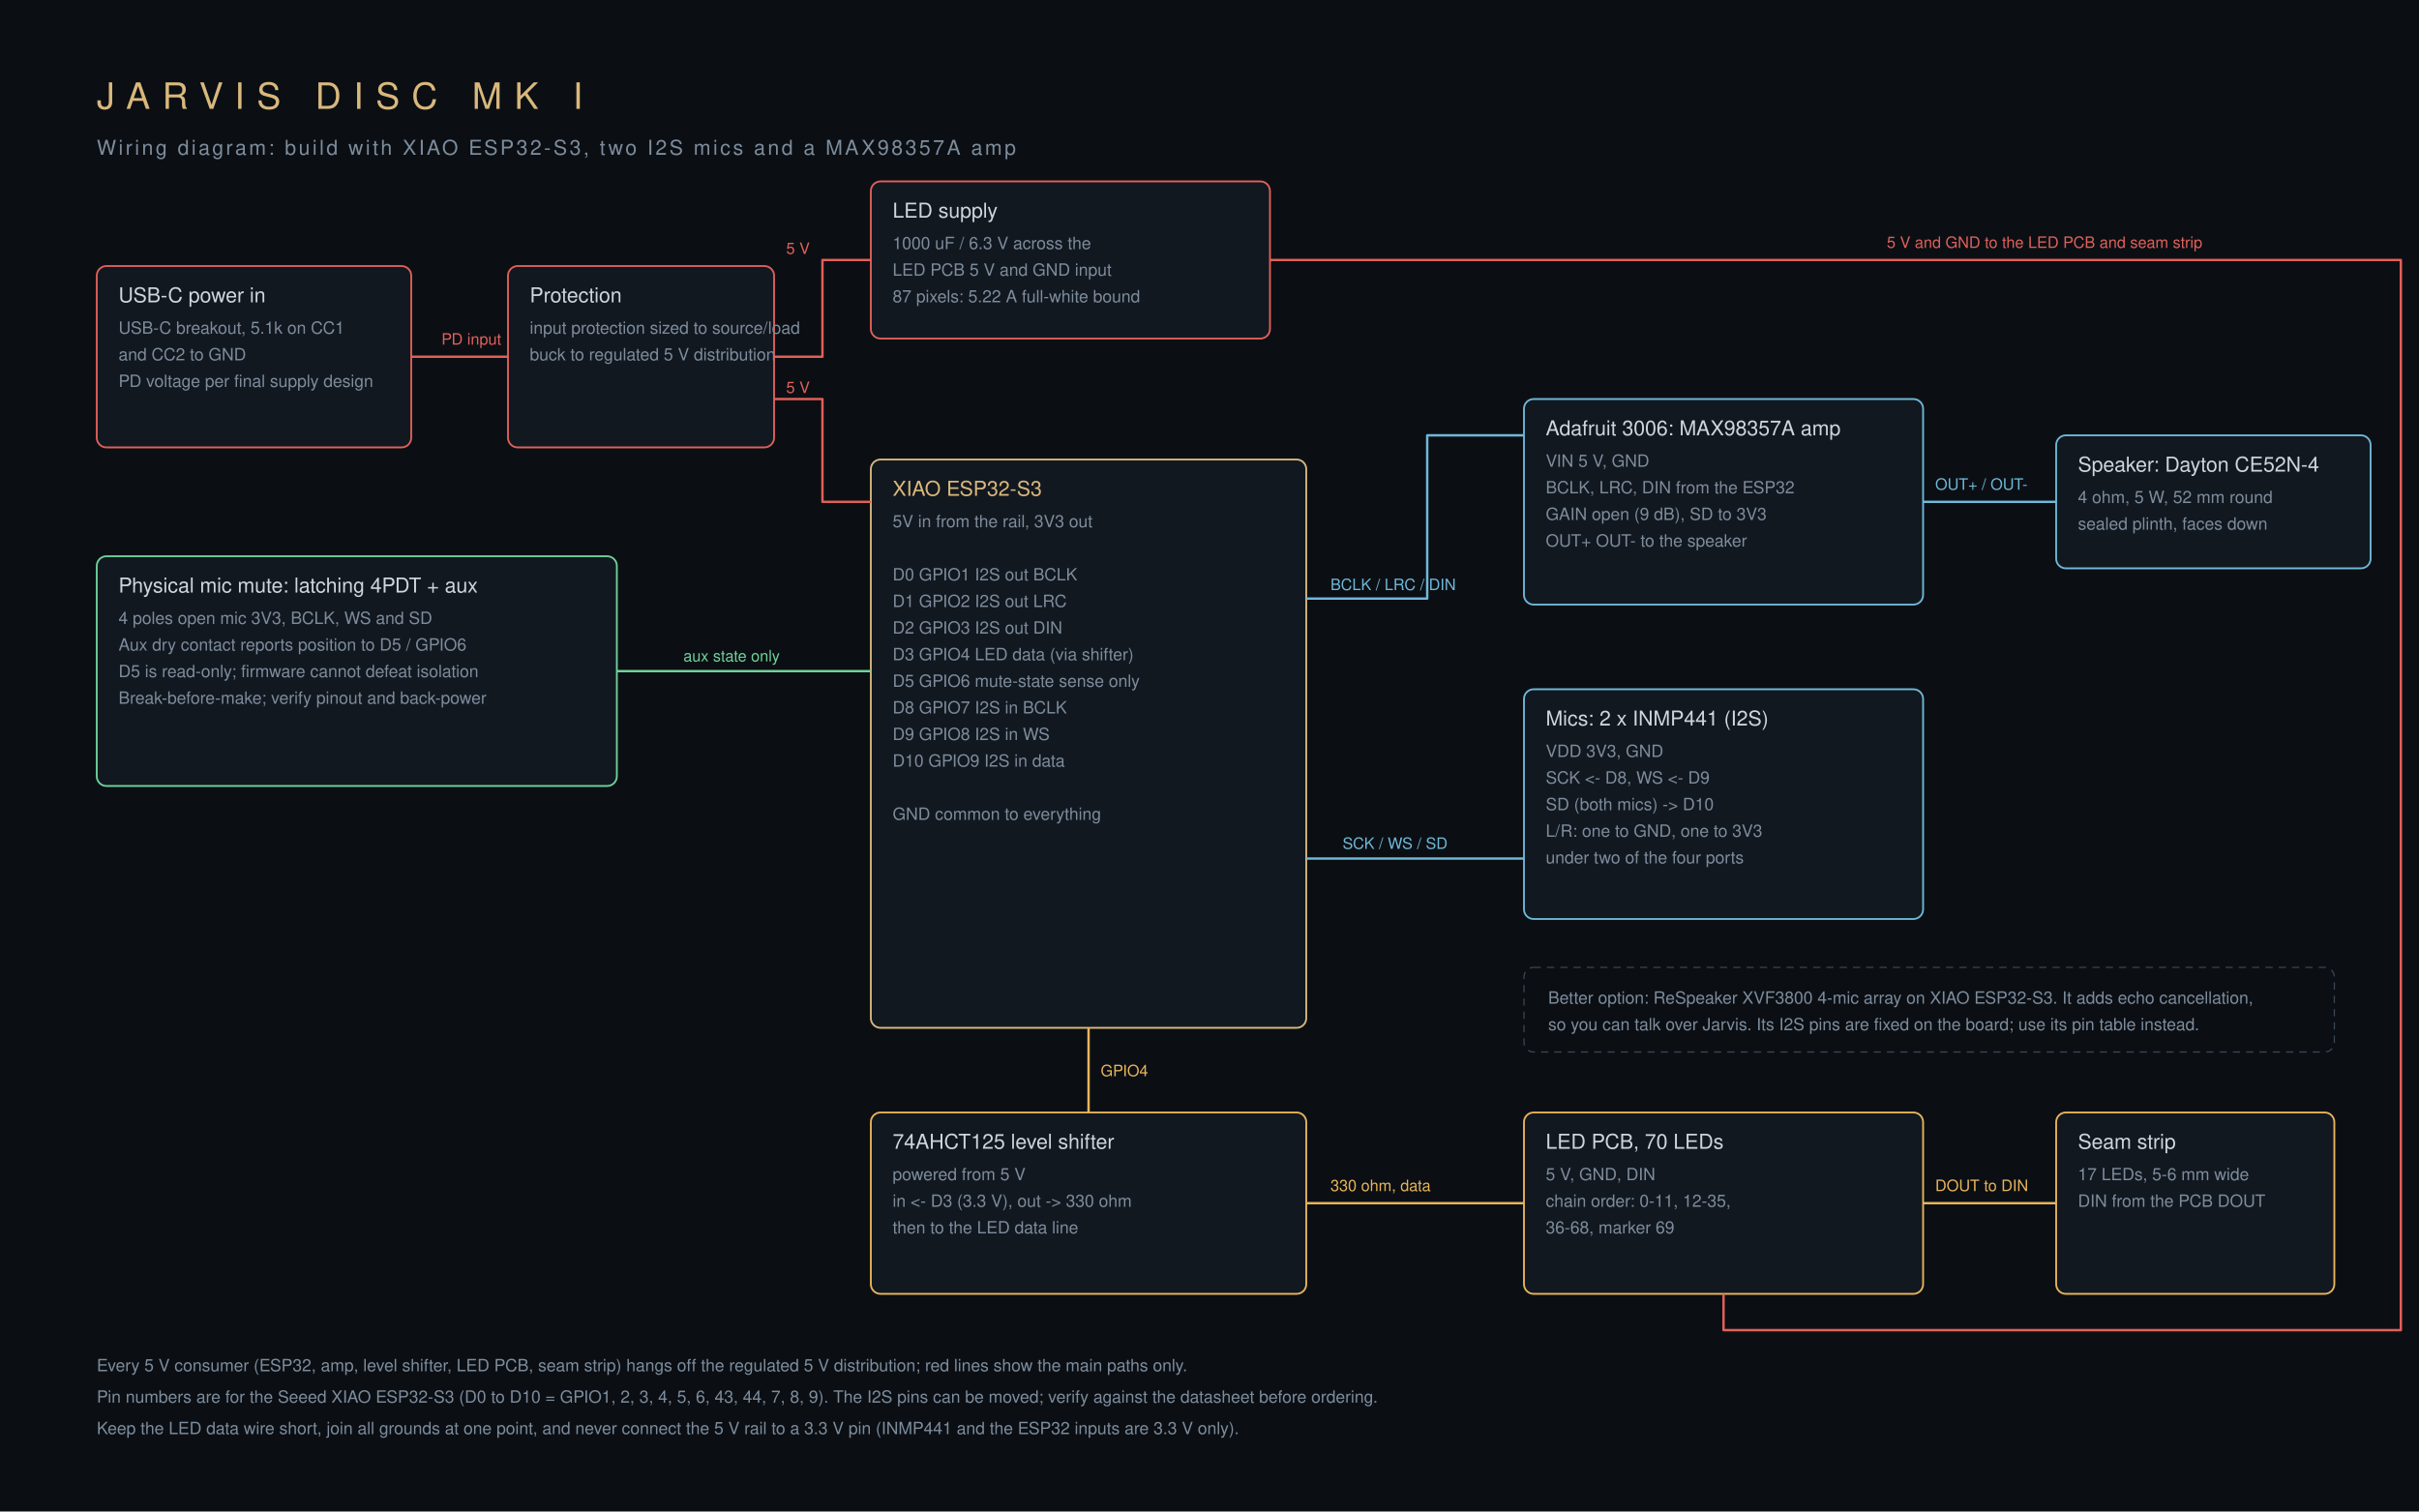
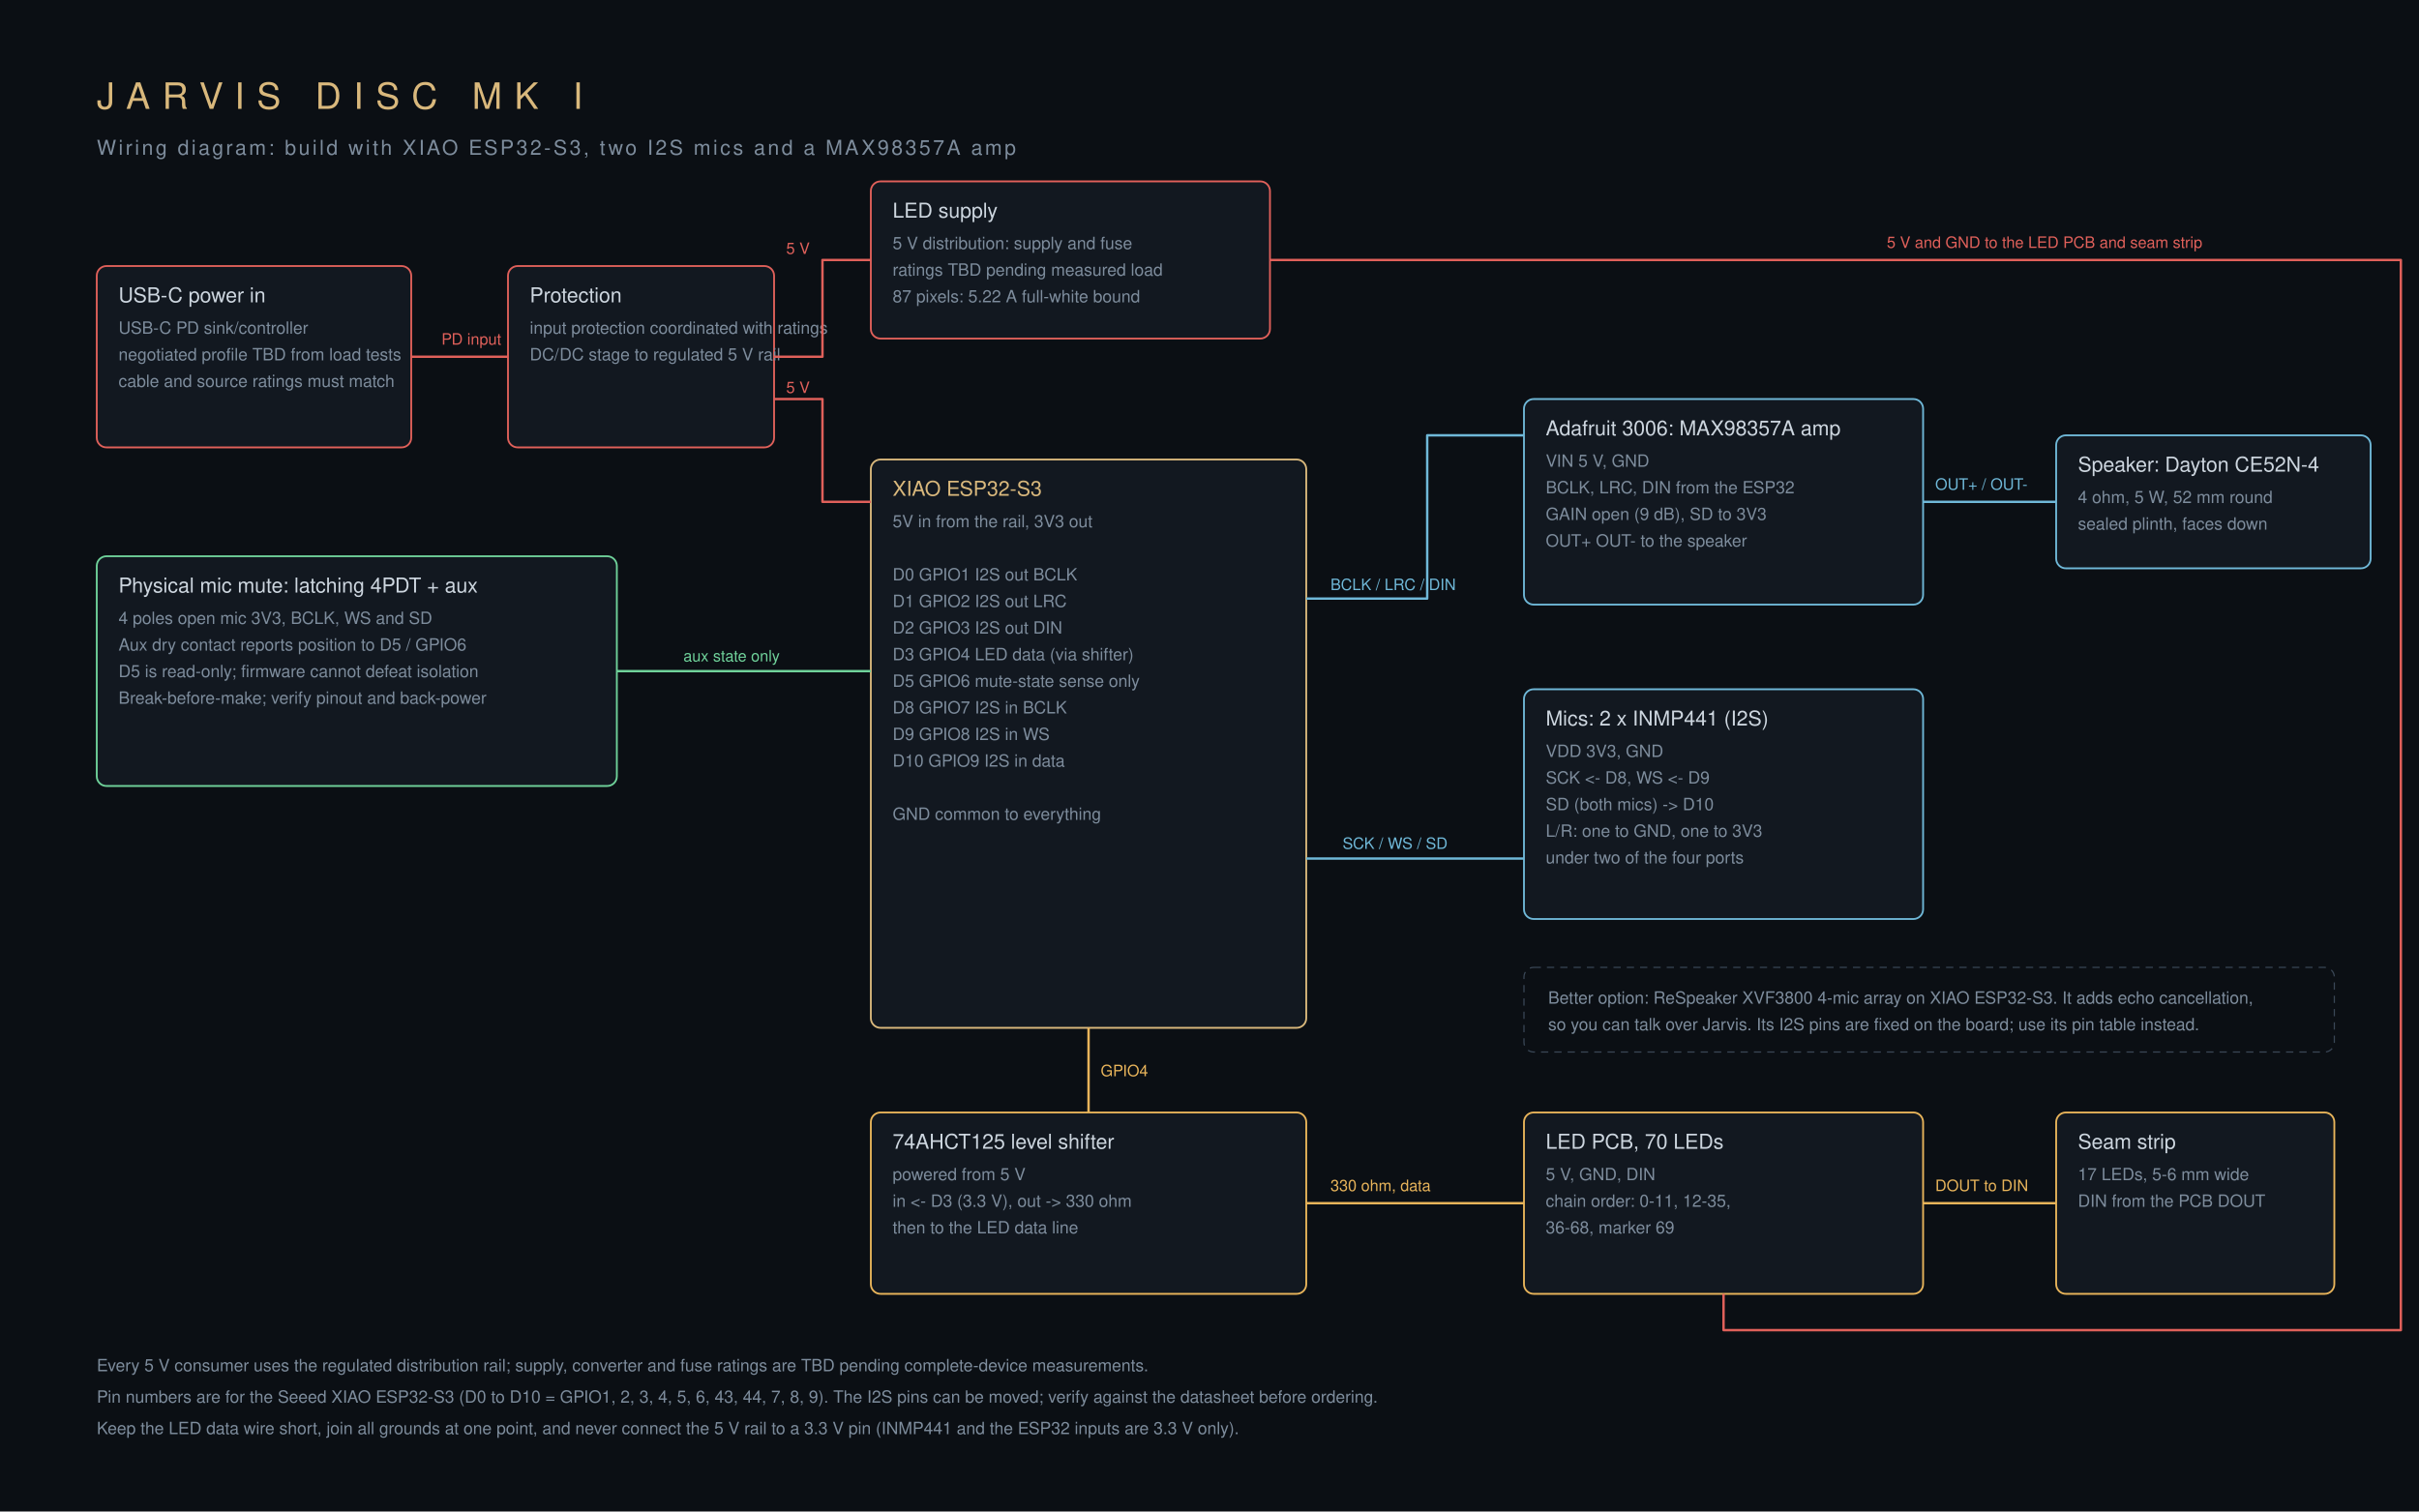
<svg xmlns="http://www.w3.org/2000/svg" width="2000" height="1250" viewBox="0 0 2000 1250">
  <rect width="2000" height="1250" fill="#0b0f14" />
  <text x="80" y="90" font-family="'Helvetica Neue', Helvetica, Arial, sans-serif" font-size="30" fill="#d9b87c" text-anchor="start" letter-spacing="10">JARVIS DISC  MK I</text>
  <text x="80" y="128" font-family="'Helvetica Neue', Helvetica, Arial, sans-serif" font-size="17" fill="#7d8c9c" text-anchor="start" letter-spacing="2">Wiring diagram: build with XIAO ESP32-S3, two I2S mics and a MAX98357A amp</text>
  <rect x="80" y="220" width="260" height="150" rx="8" fill="#121820" stroke="#e0605a" stroke-width="1.5" />
  <text x="98" y="250" font-family="'Helvetica Neue', Helvetica, Arial, sans-serif" font-size="17" fill="#cdd6df" text-anchor="start" font-weight="500">USB-C power in</text>
-   <text x="98" y="276" font-family="'Helvetica Neue', Helvetica, Arial, sans-serif" font-size="14" fill="#7d8c9c" text-anchor="start">USB-C breakout, 5.1k on CC1</text>
-   <text x="98" y="298" font-family="'Helvetica Neue', Helvetica, Arial, sans-serif" font-size="14" fill="#7d8c9c" text-anchor="start">and CC2 to GND</text>
-   <text x="98" y="320" font-family="'Helvetica Neue', Helvetica, Arial, sans-serif" font-size="14" fill="#7d8c9c" text-anchor="start">PD voltage per final supply design</text>
+   <text x="98" y="276" font-family="'Helvetica Neue', Helvetica, Arial, sans-serif" font-size="14" fill="#7d8c9c" text-anchor="start">USB-C PD sink/controller</text>
+   <text x="98" y="298" font-family="'Helvetica Neue', Helvetica, Arial, sans-serif" font-size="14" fill="#7d8c9c" text-anchor="start">negotiated profile TBD from load tests</text>
+   <text x="98" y="320" font-family="'Helvetica Neue', Helvetica, Arial, sans-serif" font-size="14" fill="#7d8c9c" text-anchor="start">cable and source ratings must match</text>
  <rect x="420" y="220" width="220" height="150" rx="8" fill="#121820" stroke="#e0605a" stroke-width="1.5" />
  <text x="438" y="250" font-family="'Helvetica Neue', Helvetica, Arial, sans-serif" font-size="17" fill="#cdd6df" text-anchor="start" font-weight="500">Protection</text>
-   <text x="438" y="276" font-family="'Helvetica Neue', Helvetica, Arial, sans-serif" font-size="14" fill="#7d8c9c" text-anchor="start">input protection sized to source/load</text>
-   <text x="438" y="298" font-family="'Helvetica Neue', Helvetica, Arial, sans-serif" font-size="14" fill="#7d8c9c" text-anchor="start">buck to regulated 5 V distribution</text>
+   <text x="438" y="276" font-family="'Helvetica Neue', Helvetica, Arial, sans-serif" font-size="14" fill="#7d8c9c" text-anchor="start">input protection coordinated with ratings</text>
+   <text x="438" y="298" font-family="'Helvetica Neue', Helvetica, Arial, sans-serif" font-size="14" fill="#7d8c9c" text-anchor="start">DC/DC stage to regulated 5 V rail</text>
  <polyline points="340,295 420,295" fill="none" stroke="#e0605a" stroke-width="2" stroke-linejoin="round" />
  <text x="365" y="285" font-family="'Helvetica Neue', Helvetica, Arial, sans-serif" font-size="13" fill="#e0605a" text-anchor="start">PD input</text>
  <rect x="720" y="150" width="330" height="130" rx="8" fill="#121820" stroke="#e0605a" stroke-width="1.5" />
  <text x="738" y="180" font-family="'Helvetica Neue', Helvetica, Arial, sans-serif" font-size="17" fill="#cdd6df" text-anchor="start" font-weight="500">LED supply</text>
-   <text x="738" y="206" font-family="'Helvetica Neue', Helvetica, Arial, sans-serif" font-size="14" fill="#7d8c9c" text-anchor="start">1000 uF / 6.3 V across the</text>
-   <text x="738" y="228" font-family="'Helvetica Neue', Helvetica, Arial, sans-serif" font-size="14" fill="#7d8c9c" text-anchor="start">LED PCB 5 V and GND input</text>
+   <text x="738" y="206" font-family="'Helvetica Neue', Helvetica, Arial, sans-serif" font-size="14" fill="#7d8c9c" text-anchor="start">5 V distribution: supply and fuse</text>
+   <text x="738" y="228" font-family="'Helvetica Neue', Helvetica, Arial, sans-serif" font-size="14" fill="#7d8c9c" text-anchor="start">ratings TBD pending measured load</text>
  <text x="738" y="250" font-family="'Helvetica Neue', Helvetica, Arial, sans-serif" font-size="14" fill="#7d8c9c" text-anchor="start">87 pixels: 5.22 A full-white bound</text>
  <polyline points="640,295 680,295 680,215 720,215" fill="none" stroke="#e0605a" stroke-width="2" stroke-linejoin="round" />
  <text x="650" y="210" font-family="'Helvetica Neue', Helvetica, Arial, sans-serif" font-size="13" fill="#e0605a" text-anchor="start">5 V</text>
  <rect x="720" y="380" width="360" height="470" rx="8" fill="#121820" stroke="#d9b87c" stroke-width="1.5" />
  <text x="738" y="410" font-family="'Helvetica Neue', Helvetica, Arial, sans-serif" font-size="17" fill="#d9b87c" text-anchor="start" font-weight="500">XIAO ESP32-S3</text>
  <text x="738" y="436" font-family="'Helvetica Neue', Helvetica, Arial, sans-serif" font-size="14" fill="#7d8c9c" text-anchor="start">5V in from the rail, 3V3 out</text>
  <text x="738" y="458" font-family="'Helvetica Neue', Helvetica, Arial, sans-serif" font-size="14" fill="#7d8c9c" text-anchor="start" />
  <text x="738" y="480" font-family="'Helvetica Neue', Helvetica, Arial, sans-serif" font-size="14" fill="#7d8c9c" text-anchor="start">D0  GPIO1   I2S out BCLK</text>
  <text x="738" y="502" font-family="'Helvetica Neue', Helvetica, Arial, sans-serif" font-size="14" fill="#7d8c9c" text-anchor="start">D1  GPIO2   I2S out LRC</text>
  <text x="738" y="524" font-family="'Helvetica Neue', Helvetica, Arial, sans-serif" font-size="14" fill="#7d8c9c" text-anchor="start">D2  GPIO3   I2S out DIN</text>
  <text x="738" y="546" font-family="'Helvetica Neue', Helvetica, Arial, sans-serif" font-size="14" fill="#7d8c9c" text-anchor="start">D3  GPIO4   LED data (via shifter)</text>
  <text x="738" y="568" font-family="'Helvetica Neue', Helvetica, Arial, sans-serif" font-size="14" fill="#7d8c9c" text-anchor="start">D5  GPIO6   mute-state sense only</text>
  <text x="738" y="590" font-family="'Helvetica Neue', Helvetica, Arial, sans-serif" font-size="14" fill="#7d8c9c" text-anchor="start">D8  GPIO7   I2S in BCLK</text>
  <text x="738" y="612" font-family="'Helvetica Neue', Helvetica, Arial, sans-serif" font-size="14" fill="#7d8c9c" text-anchor="start">D9  GPIO8   I2S in WS</text>
  <text x="738" y="634" font-family="'Helvetica Neue', Helvetica, Arial, sans-serif" font-size="14" fill="#7d8c9c" text-anchor="start">D10 GPIO9   I2S in data</text>
  <text x="738" y="656" font-family="'Helvetica Neue', Helvetica, Arial, sans-serif" font-size="14" fill="#7d8c9c" text-anchor="start" />
  <text x="738" y="678" font-family="'Helvetica Neue', Helvetica, Arial, sans-serif" font-size="14" fill="#7d8c9c" text-anchor="start">GND common to everything</text>
  <polyline points="640,330 680,330 680,415 720,415" fill="none" stroke="#e0605a" stroke-width="2" stroke-linejoin="round" />
  <text x="650" y="325" font-family="'Helvetica Neue', Helvetica, Arial, sans-serif" font-size="13" fill="#e0605a" text-anchor="start">5 V</text>
  <rect x="1260" y="330" width="330" height="170" rx="8" fill="#121820" stroke="#6fb8d8" stroke-width="1.5" />
  <text x="1278" y="360" font-family="'Helvetica Neue', Helvetica, Arial, sans-serif" font-size="17" fill="#cdd6df" text-anchor="start" font-weight="500">Adafruit 3006: MAX98357A amp</text>
  <text x="1278" y="386" font-family="'Helvetica Neue', Helvetica, Arial, sans-serif" font-size="14" fill="#7d8c9c" text-anchor="start">VIN 5 V, GND</text>
  <text x="1278" y="408" font-family="'Helvetica Neue', Helvetica, Arial, sans-serif" font-size="14" fill="#7d8c9c" text-anchor="start">BCLK, LRC, DIN from the ESP32</text>
  <text x="1278" y="430" font-family="'Helvetica Neue', Helvetica, Arial, sans-serif" font-size="14" fill="#7d8c9c" text-anchor="start">GAIN open (9 dB), SD to 3V3</text>
  <text x="1278" y="452" font-family="'Helvetica Neue', Helvetica, Arial, sans-serif" font-size="14" fill="#7d8c9c" text-anchor="start">OUT+  OUT-  to the speaker</text>
  <rect x="1700" y="360" width="260" height="110" rx="8" fill="#121820" stroke="#6fb8d8" stroke-width="1.5" />
  <text x="1718" y="390" font-family="'Helvetica Neue', Helvetica, Arial, sans-serif" font-size="17" fill="#cdd6df" text-anchor="start" font-weight="500">Speaker: Dayton CE52N-4</text>
  <text x="1718" y="416" font-family="'Helvetica Neue', Helvetica, Arial, sans-serif" font-size="14" fill="#7d8c9c" text-anchor="start">4 ohm, 5 W, 52 mm round</text>
  <text x="1718" y="438" font-family="'Helvetica Neue', Helvetica, Arial, sans-serif" font-size="14" fill="#7d8c9c" text-anchor="start">sealed plinth, faces down</text>
  <polyline points="1080,495 1180,495 1180,360 1260,360" fill="none" stroke="#6fb8d8" stroke-width="2" stroke-linejoin="round" />
  <text x="1100" y="488" font-family="'Helvetica Neue', Helvetica, Arial, sans-serif" font-size="13" fill="#6fb8d8" text-anchor="start">BCLK / LRC / DIN</text>
  <polyline points="1590,415 1700,415" fill="none" stroke="#6fb8d8" stroke-width="2" stroke-linejoin="round" />
  <text x="1600" y="405" font-family="'Helvetica Neue', Helvetica, Arial, sans-serif" font-size="13" fill="#6fb8d8" text-anchor="start">OUT+ / OUT-</text>
  <rect x="1260" y="570" width="330" height="190" rx="8" fill="#121820" stroke="#6fb8d8" stroke-width="1.5" />
  <text x="1278" y="600" font-family="'Helvetica Neue', Helvetica, Arial, sans-serif" font-size="17" fill="#cdd6df" text-anchor="start" font-weight="500">Mics: 2 x INMP441 (I2S)</text>
  <text x="1278" y="626" font-family="'Helvetica Neue', Helvetica, Arial, sans-serif" font-size="14" fill="#7d8c9c" text-anchor="start">VDD 3V3, GND</text>
  <text x="1278" y="648" font-family="'Helvetica Neue', Helvetica, Arial, sans-serif" font-size="14" fill="#7d8c9c" text-anchor="start">SCK &lt;- D8, WS &lt;- D9</text>
  <text x="1278" y="670" font-family="'Helvetica Neue', Helvetica, Arial, sans-serif" font-size="14" fill="#7d8c9c" text-anchor="start">SD (both mics) -&gt; D10</text>
  <text x="1278" y="692" font-family="'Helvetica Neue', Helvetica, Arial, sans-serif" font-size="14" fill="#7d8c9c" text-anchor="start">L/R: one to GND, one to 3V3</text>
  <text x="1278" y="714" font-family="'Helvetica Neue', Helvetica, Arial, sans-serif" font-size="14" fill="#7d8c9c" text-anchor="start">under two of the four ports</text>
  <polyline points="1080,710 1260,710" fill="none" stroke="#6fb8d8" stroke-width="2" stroke-linejoin="round" />
  <text x="1110" y="702" font-family="'Helvetica Neue', Helvetica, Arial, sans-serif" font-size="13" fill="#6fb8d8" text-anchor="start">SCK / WS / SD</text>
  <rect x="1260" y="800" width="670" height="70" rx="8" fill="none" stroke="#3a4756" stroke-dasharray="6 5" />
  <text x="1280" y="830" font-family="'Helvetica Neue', Helvetica, Arial, sans-serif" font-size="14" fill="#7d8c9c" text-anchor="start">Better option: ReSpeaker XVF3800 4-mic array on XIAO ESP32-S3. It adds echo cancellation,</text>
  <text x="1280" y="852" font-family="'Helvetica Neue', Helvetica, Arial, sans-serif" font-size="14" fill="#7d8c9c" text-anchor="start">so you can talk over Jarvis. Its I2S pins are fixed on the board; use its pin table instead.</text>
  <rect x="720" y="920" width="360" height="150" rx="8" fill="#121820" stroke="#e8b45a" stroke-width="1.5" />
  <text x="738" y="950" font-family="'Helvetica Neue', Helvetica, Arial, sans-serif" font-size="17" fill="#cdd6df" text-anchor="start" font-weight="500">74AHCT125 level shifter</text>
  <text x="738" y="976" font-family="'Helvetica Neue', Helvetica, Arial, sans-serif" font-size="14" fill="#7d8c9c" text-anchor="start">powered from 5 V</text>
  <text x="738" y="998" font-family="'Helvetica Neue', Helvetica, Arial, sans-serif" font-size="14" fill="#7d8c9c" text-anchor="start">in &lt;- D3 (3.3 V), out -&gt; 330 ohm</text>
  <text x="738" y="1020" font-family="'Helvetica Neue', Helvetica, Arial, sans-serif" font-size="14" fill="#7d8c9c" text-anchor="start">then to the LED data line</text>
  <polyline points="900,850 900,920" fill="none" stroke="#e8b45a" stroke-width="2" stroke-linejoin="round" />
  <text x="910" y="890" font-family="'Helvetica Neue', Helvetica, Arial, sans-serif" font-size="13" fill="#e8b45a" text-anchor="start">GPIO4</text>
  <rect x="1260" y="920" width="330" height="150" rx="8" fill="#121820" stroke="#e8b45a" stroke-width="1.5" />
  <text x="1278" y="950" font-family="'Helvetica Neue', Helvetica, Arial, sans-serif" font-size="17" fill="#cdd6df" text-anchor="start" font-weight="500">LED PCB, 70 LEDs</text>
  <text x="1278" y="976" font-family="'Helvetica Neue', Helvetica, Arial, sans-serif" font-size="14" fill="#7d8c9c" text-anchor="start">5 V, GND, DIN</text>
  <text x="1278" y="998" font-family="'Helvetica Neue', Helvetica, Arial, sans-serif" font-size="14" fill="#7d8c9c" text-anchor="start">chain order: 0-11, 12-35,</text>
  <text x="1278" y="1020" font-family="'Helvetica Neue', Helvetica, Arial, sans-serif" font-size="14" fill="#7d8c9c" text-anchor="start">36-68, marker 69</text>
  <rect x="1700" y="920" width="230" height="150" rx="8" fill="#121820" stroke="#e8b45a" stroke-width="1.5" />
  <text x="1718" y="950" font-family="'Helvetica Neue', Helvetica, Arial, sans-serif" font-size="17" fill="#cdd6df" text-anchor="start" font-weight="500">Seam strip</text>
  <text x="1718" y="976" font-family="'Helvetica Neue', Helvetica, Arial, sans-serif" font-size="14" fill="#7d8c9c" text-anchor="start">17 LEDs, 5-6 mm wide</text>
  <text x="1718" y="998" font-family="'Helvetica Neue', Helvetica, Arial, sans-serif" font-size="14" fill="#7d8c9c" text-anchor="start">DIN from the PCB DOUT</text>
  <polyline points="1080,995 1260,995" fill="none" stroke="#e8b45a" stroke-width="2" stroke-linejoin="round" />
  <text x="1100" y="985" font-family="'Helvetica Neue', Helvetica, Arial, sans-serif" font-size="13" fill="#e8b45a" text-anchor="start">330 ohm, data</text>
  <polyline points="1590,995 1700,995" fill="none" stroke="#e8b45a" stroke-width="2" stroke-linejoin="round" />
  <text x="1600" y="985" font-family="'Helvetica Neue', Helvetica, Arial, sans-serif" font-size="13" fill="#e8b45a" text-anchor="start">DOUT to DIN</text>
  <polyline points="1050,215 1985,215 1985,1100 1425,1100 1425,1070" fill="none" stroke="#e0605a" stroke-width="2" stroke-linejoin="round" />
  <text x="1560" y="205" font-family="'Helvetica Neue', Helvetica, Arial, sans-serif" font-size="13" fill="#e0605a" text-anchor="start">5 V and GND to the LED PCB and seam strip</text>
  <rect x="80" y="460" width="430" height="190" rx="8" fill="#121820" stroke="#6fd29a" stroke-width="1.5" />
  <text x="98" y="490" font-family="'Helvetica Neue', Helvetica, Arial, sans-serif" font-size="17" fill="#cdd6df" text-anchor="start" font-weight="500">Physical mic mute: latching 4PDT + aux</text>
  <text x="98" y="516" font-family="'Helvetica Neue', Helvetica, Arial, sans-serif" font-size="14" fill="#7d8c9c" text-anchor="start">4 poles open mic 3V3, BCLK, WS and SD</text>
  <text x="98" y="538" font-family="'Helvetica Neue', Helvetica, Arial, sans-serif" font-size="14" fill="#7d8c9c" text-anchor="start">Aux dry contact reports position to D5 / GPIO6</text>
  <text x="98" y="560" font-family="'Helvetica Neue', Helvetica, Arial, sans-serif" font-size="14" fill="#7d8c9c" text-anchor="start">D5 is read-only; firmware cannot defeat isolation</text>
  <text x="98" y="582" font-family="'Helvetica Neue', Helvetica, Arial, sans-serif" font-size="14" fill="#7d8c9c" text-anchor="start">Break-before-make; verify pinout and back-power</text>
  <polyline points="510,555 720,555" fill="none" stroke="#6fd29a" stroke-width="2" stroke-linejoin="round" />
  <text x="565" y="547" font-family="'Helvetica Neue', Helvetica, Arial, sans-serif" font-size="13" fill="#6fd29a" text-anchor="start">aux state only</text>
-   <text x="80" y="1134" font-family="'Helvetica Neue', Helvetica, Arial, sans-serif" font-size="14" fill="#7d8c9c" text-anchor="start">Every 5 V consumer (ESP32, amp, level shifter, LED PCB, seam strip) hangs off the regulated 5 V distribution; red lines show the main paths only.</text>
+   <text x="80" y="1134" font-family="'Helvetica Neue', Helvetica, Arial, sans-serif" font-size="14" fill="#7d8c9c" text-anchor="start">Every 5 V consumer uses the regulated distribution rail; supply, converter and fuse ratings are TBD pending complete-device measurements.</text>
  <text x="80" y="1160" font-family="'Helvetica Neue', Helvetica, Arial, sans-serif" font-size="14" fill="#7d8c9c" text-anchor="start">Pin numbers are for the Seeed XIAO ESP32-S3 (D0 to D10 = GPIO1, 2, 3, 4, 5, 6, 43, 44, 7, 8, 9). The I2S pins can be moved; verify against the datasheet before ordering.</text>
  <text x="80" y="1186" font-family="'Helvetica Neue', Helvetica, Arial, sans-serif" font-size="14" fill="#7d8c9c" text-anchor="start">Keep the LED data wire short, join all grounds at one point, and never connect the 5 V rail to a 3.3 V pin (INMP441 and the ESP32 inputs are 3.3 V only).</text>
</svg>
